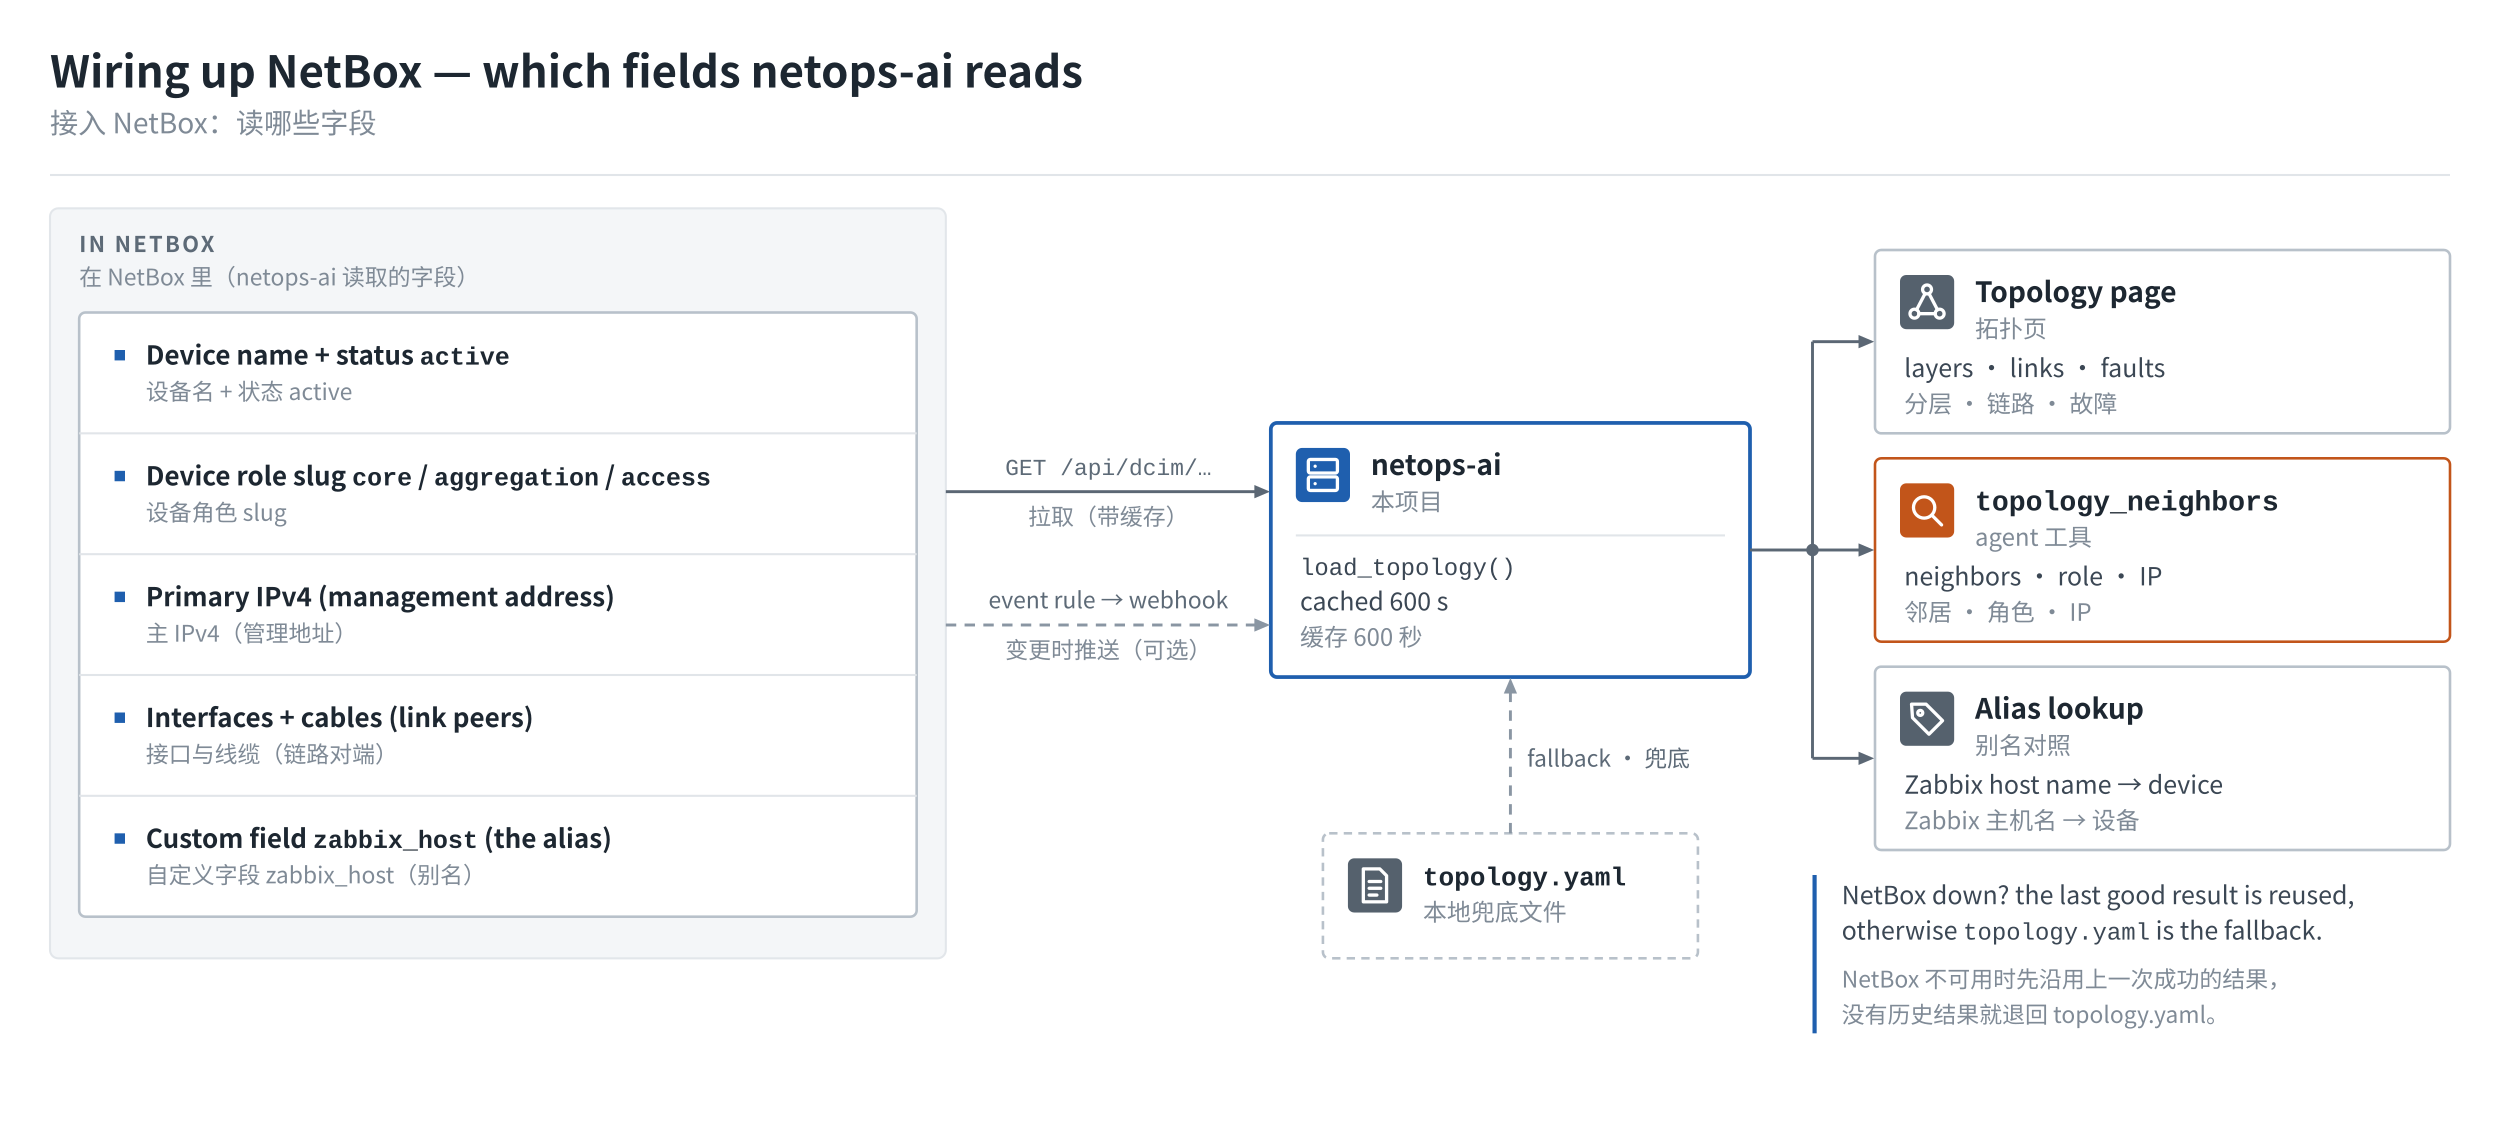
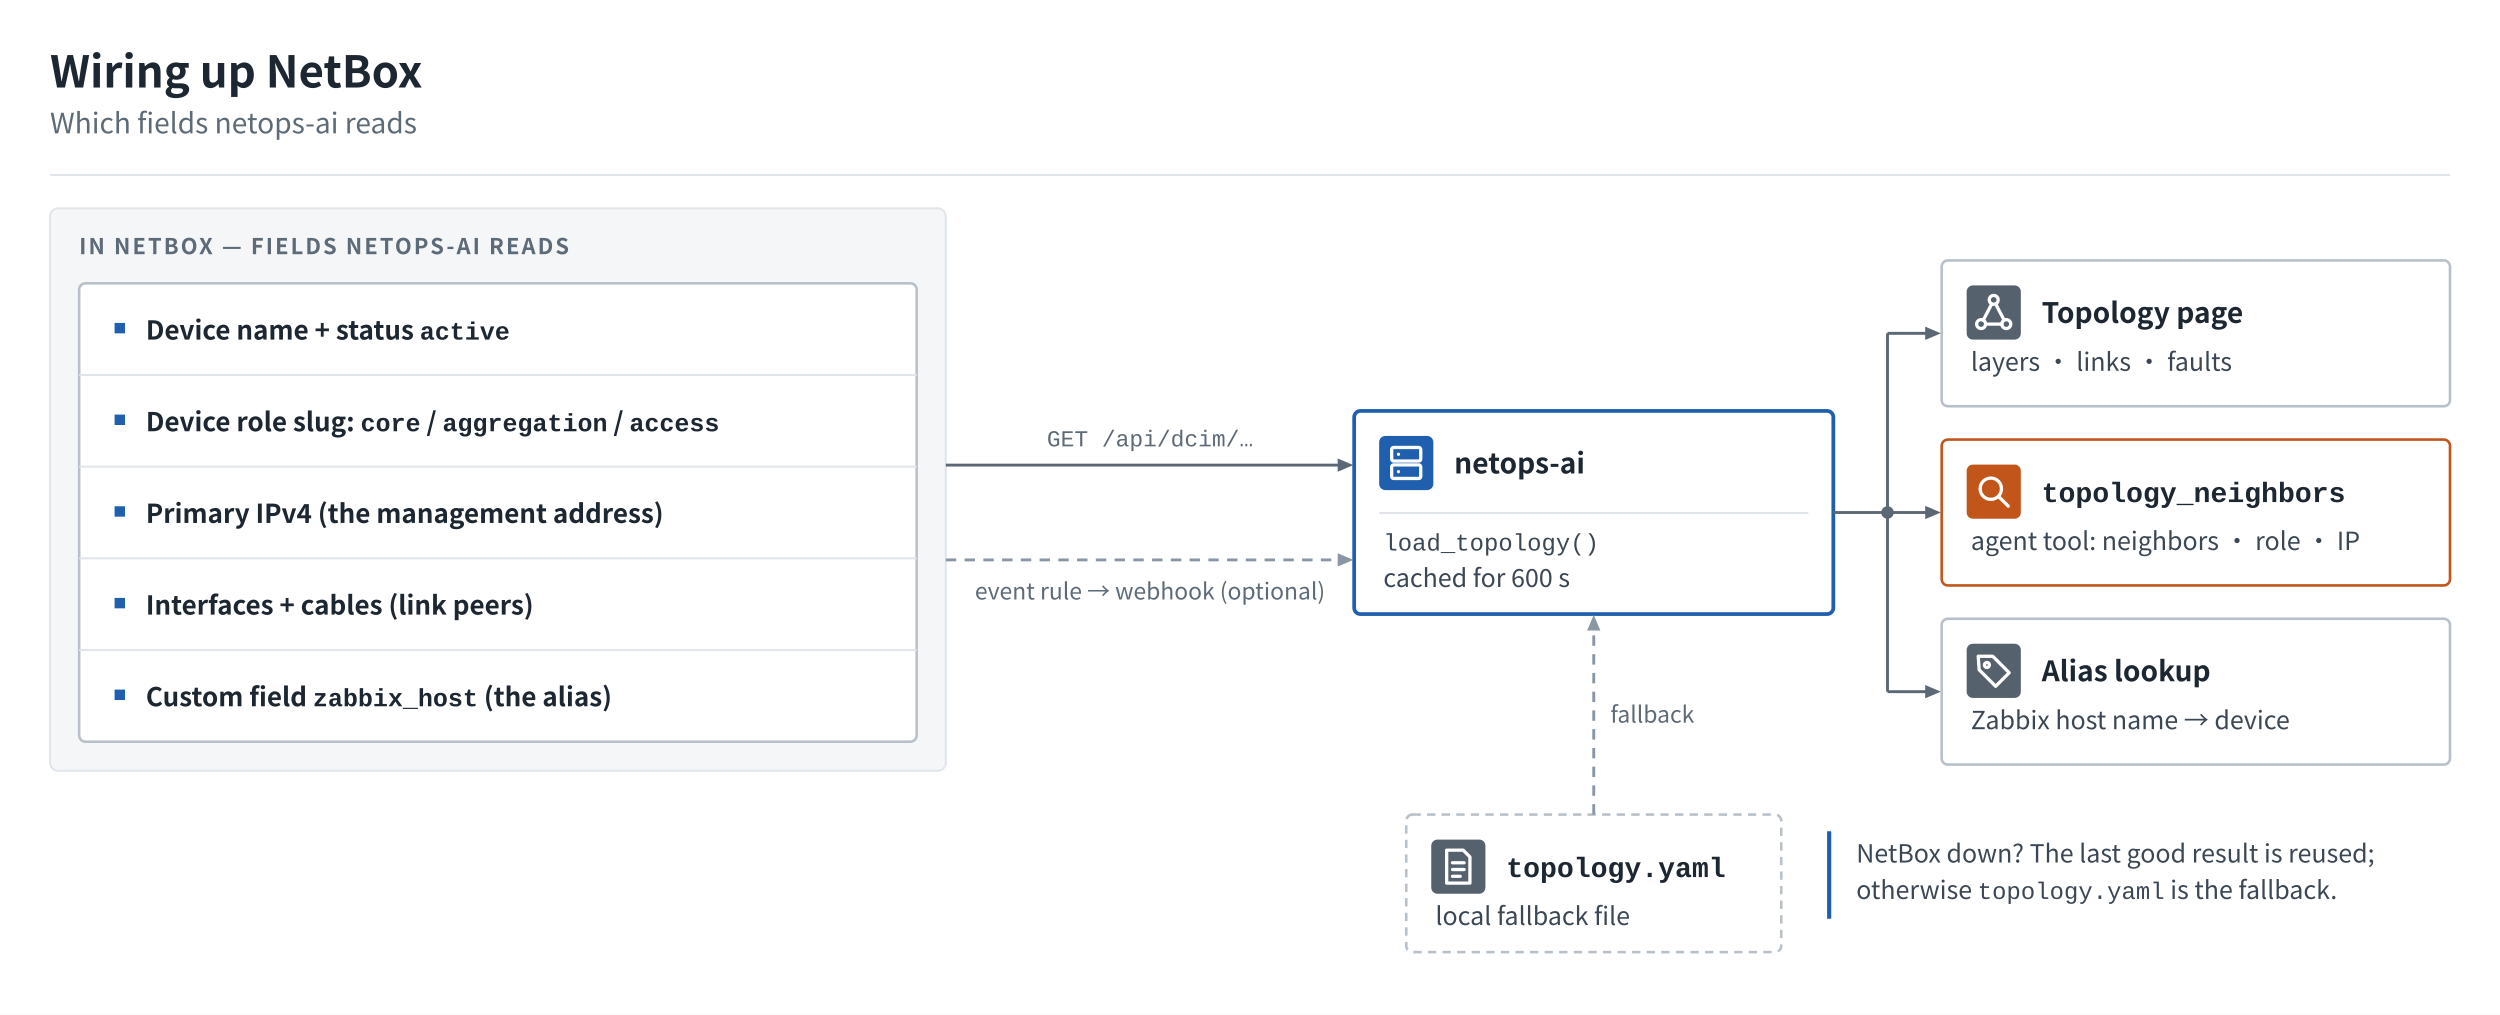
- <svg xmlns="http://www.w3.org/2000/svg" width="1200" height="540" viewBox="0 0 1200 540">
+ <svg xmlns="http://www.w3.org/2000/svg" width="1200" height="487" viewBox="0 0 1200 487">
  <defs>
    <marker id="m5b6774" viewBox="0 0 8 8" refX="1.5" refY="4" markerWidth="7.5" markerHeight="7.5" markerUnits="userSpaceOnUse" orient="auto-start-reverse">
      <path d="M0,0.6 L8,4 L0,7.4 z" fill="#5b6774" />
    </marker>
    <marker id="m8a96a3" viewBox="0 0 8 8" refX="1.5" refY="4" markerWidth="7.5" markerHeight="7.5" markerUnits="userSpaceOnUse" orient="auto-start-reverse">
      <path d="M0,0.6 L8,4 L0,7.4 z" fill="#8a96a3" />
    </marker>
  </defs>
-   <rect width="1200" height="540" fill="#ffffff" />
-   <text id="t1" x="24" y="42" font-family="'Segoe UI','Microsoft YaHei','PingFang SC','Noto Sans CJK SC',sans-serif" font-size="21" fill="#1d2731" font-weight="700">Wiring up NetBox — which fields netops-ai reads</text>
-   <text id="t2" x="24" y="64" font-family="'Segoe UI','Microsoft YaHei','PingFang SC','Noto Sans CJK SC',sans-serif" font-size="13.5" fill="#7f8a96">接入 NetBox：读哪些字段</text>
+   <rect width="100%" height="100%" fill="#ffffff" />
+   <text id="t1" x="24" y="42" font-family="'Segoe UI','Microsoft YaHei','PingFang SC','Noto Sans CJK SC',sans-serif" font-size="21" fill="#1d2731" font-weight="700">Wiring up NetBox</text>
+   <text id="t2" x="24" y="64" font-family="'Segoe UI','Microsoft YaHei','PingFang SC','Noto Sans CJK SC',sans-serif" font-size="13.5" fill="#5d6a77">Which fields netops-ai reads</text>
  <line x1="24" y1="84" x2="1176" y2="84" stroke="#e1e5e9" stroke-width="1" />
-   <rect x="24" y="100" width="430" height="360" rx="4" fill="#f4f6f8" stroke="#e2e6ea" stroke-width="1" />
-   <text id="t3" x="38" y="121" font-family="'Segoe UI','Microsoft YaHei','PingFang SC','Noto Sans CJK SC',sans-serif" font-size="10.5" fill="#5d6a77" font-weight="700" letter-spacing="1.1">IN NETBOX</text>
-   <text id="t4" x="38" y="137" font-family="'Segoe UI','Microsoft YaHei','PingFang SC','Noto Sans CJK SC',sans-serif" font-size="11" fill="#7f8a96">在 NetBox 里（netops-ai 读取的字段）</text>
-   <rect x="38" y="150" width="402" height="290" rx="3" fill="#ffffff" stroke="#b8c1ca" stroke-width="1.25" />
-   <rect x="55" y="168" width="5" height="5" fill="#1f5fae" />
-   <text id="t5" x="70" y="175" font-family="'Segoe UI','Microsoft YaHei','PingFang SC','Noto Sans CJK SC',sans-serif" font-size="12.5" fill="#1d2731" font-weight="600">Device name + status <tspan font-family="'Cascadia Mono',Consolas,'Courier New',monospace" font-size="12">active</tspan>
+   <rect x="24" y="100" width="430" height="270" rx="4" fill="#f4f6f8" stroke="#e2e6ea" stroke-width="1" />
+   <text id="t3" x="38" y="122" font-family="'Segoe UI','Microsoft YaHei','PingFang SC','Noto Sans CJK SC',sans-serif" font-size="10.5" fill="#5d6a77" font-weight="700" letter-spacing="1">IN NETBOX — FIELDS NETOPS-AI READS</text>
+   <rect x="38" y="136" width="402" height="220" rx="3" fill="#ffffff" stroke="#b8c1ca" stroke-width="1.25" />
+   <rect x="55" y="155" width="5" height="5" fill="#1f5fae" />
+   <text id="t4" x="70" y="163" font-family="'Segoe UI','Microsoft YaHei','PingFang SC','Noto Sans CJK SC',sans-serif" font-size="12.5" fill="#1d2731" font-weight="600">Device name + status <tspan font-family="'Cascadia Mono',Consolas,'Courier New',monospace" font-size="12">active</tspan>
  </text>
-   <text id="t6" x="70" y="192" font-family="'Segoe UI','Microsoft YaHei','PingFang SC','Noto Sans CJK SC',sans-serif" font-size="11" fill="#7f8a96">设备名 + 状态 active</text>
-   <line x1="38" y1="208" x2="440" y2="208" stroke="#e1e5e9" stroke-width="1" />
-   <rect x="55" y="226" width="5" height="5" fill="#1f5fae" />
-   <text id="t7" x="70" y="233" font-family="'Segoe UI','Microsoft YaHei','PingFang SC','Noto Sans CJK SC',sans-serif" font-size="12.5" fill="#1d2731" font-weight="600">Device role slug  <tspan font-family="'Cascadia Mono',Consolas,'Courier New',monospace" font-size="12">core</tspan> / <tspan font-family="'Cascadia Mono',Consolas,'Courier New',monospace" font-size="12">aggregation</tspan> / <tspan font-family="'Cascadia Mono',Consolas,'Courier New',monospace" font-size="12">access</tspan>
+   <line x1="38" y1="180" x2="440" y2="180" stroke="#e1e5e9" stroke-width="1" />
+   <rect x="55" y="199" width="5" height="5" fill="#1f5fae" />
+   <text id="t5" x="70" y="207" font-family="'Segoe UI','Microsoft YaHei','PingFang SC','Noto Sans CJK SC',sans-serif" font-size="12.5" fill="#1d2731" font-weight="600">Device role slug: <tspan font-family="'Cascadia Mono',Consolas,'Courier New',monospace" font-size="12">core</tspan> / <tspan font-family="'Cascadia Mono',Consolas,'Courier New',monospace" font-size="12">aggregation</tspan> / <tspan font-family="'Cascadia Mono',Consolas,'Courier New',monospace" font-size="12">access</tspan>
  </text>
-   <text id="t8" x="70" y="250" font-family="'Segoe UI','Microsoft YaHei','PingFang SC','Noto Sans CJK SC',sans-serif" font-size="11" fill="#7f8a96">设备角色 slug</text>
-   <line x1="38" y1="266" x2="440" y2="266" stroke="#e1e5e9" stroke-width="1" />
-   <rect x="55" y="284" width="5" height="5" fill="#1f5fae" />
-   <text id="t9" x="70" y="291" font-family="'Segoe UI','Microsoft YaHei','PingFang SC','Noto Sans CJK SC',sans-serif" font-size="12.5" fill="#1d2731" font-weight="600">Primary IPv4  (management address)</text>
-   <text id="t10" x="70" y="308" font-family="'Segoe UI','Microsoft YaHei','PingFang SC','Noto Sans CJK SC',sans-serif" font-size="11" fill="#7f8a96">主 IPv4（管理地址）</text>
-   <line x1="38" y1="324" x2="440" y2="324" stroke="#e1e5e9" stroke-width="1" />
-   <rect x="55" y="342" width="5" height="5" fill="#1f5fae" />
-   <text id="t11" x="70" y="349" font-family="'Segoe UI','Microsoft YaHei','PingFang SC','Noto Sans CJK SC',sans-serif" font-size="12.5" fill="#1d2731" font-weight="600">Interfaces + cables  (link peers)</text>
-   <text id="t12" x="70" y="366" font-family="'Segoe UI','Microsoft YaHei','PingFang SC','Noto Sans CJK SC',sans-serif" font-size="11" fill="#7f8a96">接口与线缆（链路对端）</text>
-   <line x1="38" y1="382" x2="440" y2="382" stroke="#e1e5e9" stroke-width="1" />
-   <rect x="55" y="400" width="5" height="5" fill="#1f5fae" />
-   <text id="t13" x="70" y="407" font-family="'Segoe UI','Microsoft YaHei','PingFang SC','Noto Sans CJK SC',sans-serif" font-size="12.5" fill="#1d2731" font-weight="600">Custom field  <tspan font-family="'Cascadia Mono',Consolas,'Courier New',monospace" font-size="12">zabbix_host</tspan>  (the alias)</text>
-   <text id="t14" x="70" y="424" font-family="'Segoe UI','Microsoft YaHei','PingFang SC','Noto Sans CJK SC',sans-serif" font-size="11" fill="#7f8a96">自定义字段 zabbix_host（别名）</text>
-   <rect x="610" y="203" width="230" height="122" rx="3" fill="#ffffff" stroke="#1f5fae" stroke-width="1.8" />
-   <rect x="622" y="215" width="26" height="26" rx="3" fill="#1f5fae" />
-   <g transform="translate(623.82,216.82) scale(0.93)" fill="none" stroke="#ffffff" stroke-width="1.7" stroke-linecap="round" stroke-linejoin="round">
+   <line x1="38" y1="224" x2="440" y2="224" stroke="#e1e5e9" stroke-width="1" />
+   <rect x="55" y="243" width="5" height="5" fill="#1f5fae" />
+   <text id="t6" x="70" y="251" font-family="'Segoe UI','Microsoft YaHei','PingFang SC','Noto Sans CJK SC',sans-serif" font-size="12.5" fill="#1d2731" font-weight="600">Primary IPv4 (the management address)</text>
+   <line x1="38" y1="268" x2="440" y2="268" stroke="#e1e5e9" stroke-width="1" />
+   <rect x="55" y="287" width="5" height="5" fill="#1f5fae" />
+   <text id="t7" x="70" y="295" font-family="'Segoe UI','Microsoft YaHei','PingFang SC','Noto Sans CJK SC',sans-serif" font-size="12.5" fill="#1d2731" font-weight="600">Interfaces + cables (link peers)</text>
+   <line x1="38" y1="312" x2="440" y2="312" stroke="#e1e5e9" stroke-width="1" />
+   <rect x="55" y="331" width="5" height="5" fill="#1f5fae" />
+   <text id="t8" x="70" y="339" font-family="'Segoe UI','Microsoft YaHei','PingFang SC','Noto Sans CJK SC',sans-serif" font-size="12.5" fill="#1d2731" font-weight="600">Custom field <tspan font-family="'Cascadia Mono',Consolas,'Courier New',monospace" font-size="12">zabbix_host</tspan> (the alias)</text>
+   <rect x="650" y="197.25" width="230" height="97.5" rx="3" fill="#ffffff" stroke="#1f5fae" stroke-width="1.8" />
+   <rect x="662" y="209.25" width="26" height="26" rx="3" fill="#1f5fae" />
+   <g transform="translate(663.82,211.07) scale(0.93)" fill="none" stroke="#ffffff" stroke-width="1.7" stroke-linecap="round" stroke-linejoin="round">
    <rect x="4.5" y="4" width="15" height="7" rx="1" />
    <rect x="4.5" y="13" width="15" height="7" rx="1" />
    <path d="M8 7.5h.01M8 16.5h.01" />
  </g>
-   <text id="t15" x="658" y="228" font-family="'Segoe UI','Microsoft YaHei','PingFang SC','Noto Sans CJK SC',sans-serif" font-size="13.5" fill="#1d2731" font-weight="600">netops-ai</text>
-   <text id="t16" x="658" y="245" font-family="'Segoe UI','Microsoft YaHei','PingFang SC','Noto Sans CJK SC',sans-serif" font-size="11.5" fill="#7f8a96">本项目</text>
-   <line x1="622" y1="257" x2="828" y2="257" stroke="#e1e5e9" stroke-width="1" />
-   <text id="t17" x="624" y="276" font-family="'Segoe UI','Microsoft YaHei','PingFang SC','Noto Sans CJK SC',sans-serif" font-size="12" fill="#3b4754">
+   <text id="t9" x="698" y="227.25" font-family="'Segoe UI','Microsoft YaHei','PingFang SC','Noto Sans CJK SC',sans-serif" font-size="13.5" fill="#1d2731" font-weight="600">netops-ai</text>
+   <line x1="662" y1="246.25" x2="868" y2="246.25" stroke="#e1e5e9" stroke-width="1" />
+   <text id="t10" x="664" y="264.25" font-family="'Segoe UI','Microsoft YaHei','PingFang SC','Noto Sans CJK SC',sans-serif" font-size="12" fill="#3b4754">
    <tspan font-family="'Cascadia Mono',Consolas,'Courier New',monospace" font-size="11.5">load_topology()</tspan>
  </text>
-   <text id="t18" x="624" y="293" font-family="'Segoe UI','Microsoft YaHei','PingFang SC','Noto Sans CJK SC',sans-serif" font-size="12" fill="#3b4754">cached 600 s</text>
-   <text id="t19" x="624" y="310" font-family="'Segoe UI','Microsoft YaHei','PingFang SC','Noto Sans CJK SC',sans-serif" font-size="11.5" fill="#7f8a96">缓存 600 秒</text>
-   <path d="M 454 236 L 603.5 236" fill="none" stroke="#5b6774" stroke-width="1.4" stroke-linejoin="round" marker-end="url(#m5b6774)" />
-   <rect rx="2" fill="#ffffff" x="479.7" y="216.5" width="105.2" height="16.0" />
-   <text id="t20" x="532" y="228" font-family="'Cascadia Mono',Consolas,'Courier New',monospace" font-size="11" fill="#5d6a77" text-anchor="middle">GET /api/dcim/…</text>
-   <rect rx="2" fill="#ffffff" x="488.5" y="238.5" width="86.0" height="18.0" />
-   <text id="t21" x="532" y="252" font-family="'Segoe UI','Microsoft YaHei','PingFang SC','Noto Sans CJK SC',sans-serif" font-size="11" fill="#7f8a96" text-anchor="middle">拉取（带缓存）</text>
-   <path d="M 454 300 L 603.5 300" fill="none" stroke="#8a96a3" stroke-width="1.4" stroke-dasharray="5 4" stroke-linejoin="round" marker-end="url(#m8a96a3)" />
-   <rect rx="2" fill="#ffffff" x="473.8" y="278.5" width="117.0" height="18.0" />
-   <text id="t22" x="532" y="292" font-family="'Segoe UI','Microsoft YaHei','PingFang SC','Noto Sans CJK SC',sans-serif" font-size="11" fill="#5d6a77" text-anchor="middle">event rule → webhook</text>
-   <rect rx="2" fill="#ffffff" x="477.5" y="302.5" width="108.0" height="18.0" />
-   <text id="t23" x="532" y="316" font-family="'Segoe UI','Microsoft YaHei','PingFang SC','Noto Sans CJK SC',sans-serif" font-size="11" fill="#7f8a96" text-anchor="middle">变更时推送（可选）</text>
-   <rect x="900" y="120" width="276" height="88" rx="3" fill="#ffffff" stroke="#b8c1ca" stroke-width="1.25" />
-   <rect x="912" y="132" width="26" height="26" rx="3" fill="#55616d" />
-   <g transform="translate(913.82,133.82) scale(0.93)" fill="none" stroke="#ffffff" stroke-width="1.7" stroke-linecap="round" stroke-linejoin="round">
+   <text id="t11" x="664" y="281.75" font-family="'Segoe UI','Microsoft YaHei','PingFang SC','Noto Sans CJK SC',sans-serif" font-size="12" fill="#3b4754">cached for 600 s</text>
+   <path d="M 454 223.25 L 643.5 223.25" fill="none" stroke="#5b6774" stroke-width="1.4" stroke-linejoin="round" marker-end="url(#m5b6774)" />
+   <rect rx="2" fill="#ffffff" x="499.7" y="202.8" width="105.2" height="16.0" />
+   <text id="t12" x="552" y="214.25" font-family="'Cascadia Mono',Consolas,'Courier New',monospace" font-size="11" fill="#5d6a77" text-anchor="middle">GET /api/dcim/…</text>
+   <path d="M 454 268.75 L 643.5 268.75" fill="none" stroke="#8a96a3" stroke-width="1.4" stroke-dasharray="5 4" stroke-linejoin="round" marker-end="url(#m8a96a3)" />
+   <rect rx="2" fill="#ffffff" x="468.8" y="274.3" width="166.4" height="18.0" />
+   <text id="t13" x="552" y="287.75" font-family="'Segoe UI','Microsoft YaHei','PingFang SC','Noto Sans CJK SC',sans-serif" font-size="11" fill="#5d6a77" text-anchor="middle">event rule → webhook (optional)</text>
+   <rect x="932" y="125" width="244" height="70" rx="3" fill="#ffffff" stroke="#b8c1ca" stroke-width="1.25" />
+   <rect x="944" y="137" width="26" height="26" rx="3" fill="#55616d" />
+   <g transform="translate(945.82,138.82) scale(0.93)" fill="none" stroke="#ffffff" stroke-width="1.7" stroke-linecap="round" stroke-linejoin="round">
    <circle cx="12" cy="5.5" r="2.3" />
    <circle cx="5.5" cy="18" r="2.3" />
    <circle cx="18.5" cy="18" r="2.3" />
    <path d="M11 7.6 6.6 16M13 7.6l4.4 8.4M7.8 18h8.4" />
  </g>
-   <text id="t24" x="948" y="145" font-family="'Segoe UI','Microsoft YaHei','PingFang SC','Noto Sans CJK SC',sans-serif" font-size="13.5" fill="#1d2731" font-weight="600">Topology page</text>
-   <text id="t25" x="948" y="162" font-family="'Segoe UI','Microsoft YaHei','PingFang SC','Noto Sans CJK SC',sans-serif" font-size="11.5" fill="#7f8a96">拓扑页</text>
-   <text id="t26" x="914" y="181" font-family="'Segoe UI','Microsoft YaHei','PingFang SC','Noto Sans CJK SC',sans-serif" font-size="12" fill="#3b4754">layers · links · faults</text>
-   <text id="t27" x="914" y="198" font-family="'Segoe UI','Microsoft YaHei','PingFang SC','Noto Sans CJK SC',sans-serif" font-size="11.5" fill="#7f8a96">分层 · 链路 · 故障</text>
-   <rect x="900" y="220" width="276" height="88" rx="3" fill="#ffffff" stroke="#c2551a" stroke-width="1.25" />
-   <rect x="912" y="232" width="26" height="26" rx="3" fill="#c2551a" />
-   <g transform="translate(913.82,233.82) scale(0.93)" fill="none" stroke="#ffffff" stroke-width="1.7" stroke-linecap="round" stroke-linejoin="round">
+   <text id="t14" x="980" y="155" font-family="'Segoe UI','Microsoft YaHei','PingFang SC','Noto Sans CJK SC',sans-serif" font-size="13.5" fill="#1d2731" font-weight="600">Topology page</text>
+   <text id="t15" x="946" y="178" font-family="'Segoe UI','Microsoft YaHei','PingFang SC','Noto Sans CJK SC',sans-serif" font-size="12" fill="#3b4754">layers · links · faults</text>
+   <rect x="932" y="211" width="244" height="70" rx="3" fill="#ffffff" stroke="#c2551a" stroke-width="1.25" />
+   <rect x="944" y="223" width="26" height="26" rx="3" fill="#c2551a" />
+   <g transform="translate(945.82,224.82) scale(0.93)" fill="none" stroke="#ffffff" stroke-width="1.7" stroke-linecap="round" stroke-linejoin="round">
    <circle cx="10.5" cy="10.5" r="5.5" />
    <path d="m14.5 14.5 5 5" />
  </g>
-   <text id="t28" x="948" y="245" font-family="'Cascadia Mono',Consolas,'Courier New',monospace" font-size="13.5" fill="#1d2731" font-weight="600">topology_neighbors</text>
-   <text id="t29" x="948" y="262" font-family="'Segoe UI','Microsoft YaHei','PingFang SC','Noto Sans CJK SC',sans-serif" font-size="11.5" fill="#7f8a96">agent 工具</text>
-   <text id="t30" x="914" y="281" font-family="'Segoe UI','Microsoft YaHei','PingFang SC','Noto Sans CJK SC',sans-serif" font-size="12" fill="#3b4754">neighbors · role · IP</text>
-   <text id="t31" x="914" y="298" font-family="'Segoe UI','Microsoft YaHei','PingFang SC','Noto Sans CJK SC',sans-serif" font-size="11.5" fill="#7f8a96">邻居 · 角色 · IP</text>
-   <rect x="900" y="320" width="276" height="88" rx="3" fill="#ffffff" stroke="#b8c1ca" stroke-width="1.25" />
-   <rect x="912" y="332" width="26" height="26" rx="3" fill="#55616d" />
-   <g transform="translate(913.82,333.82) scale(0.93)" fill="none" stroke="#ffffff" stroke-width="1.7" stroke-linecap="round" stroke-linejoin="round">
+   <text id="t16" x="980" y="241" font-family="'Cascadia Mono',Consolas,'Courier New',monospace" font-size="13.5" fill="#1d2731" font-weight="600">topology_neighbors</text>
+   <text id="t17" x="946" y="264" font-family="'Segoe UI','Microsoft YaHei','PingFang SC','Noto Sans CJK SC',sans-serif" font-size="12" fill="#3b4754">agent tool: neighbors · role · IP</text>
+   <rect x="932" y="297" width="244" height="70" rx="3" fill="#ffffff" stroke="#b8c1ca" stroke-width="1.25" />
+   <rect x="944" y="309" width="26" height="26" rx="3" fill="#55616d" />
+   <g transform="translate(945.82,310.82) scale(0.93)" fill="none" stroke="#ffffff" stroke-width="1.7" stroke-linecap="round" stroke-linejoin="round">
    <path d="M4 4.5h7.5l8.5 8.5-7 7-8.5-8.5z" />
    <circle cx="8.5" cy="9" r="1.3" />
  </g>
-   <text id="t32" x="948" y="345" font-family="'Segoe UI','Microsoft YaHei','PingFang SC','Noto Sans CJK SC',sans-serif" font-size="13.5" fill="#1d2731" font-weight="600">Alias lookup</text>
-   <text id="t33" x="948" y="362" font-family="'Segoe UI','Microsoft YaHei','PingFang SC','Noto Sans CJK SC',sans-serif" font-size="11.5" fill="#7f8a96">别名对照</text>
-   <text id="t34" x="914" y="381" font-family="'Segoe UI','Microsoft YaHei','PingFang SC','Noto Sans CJK SC',sans-serif" font-size="12" fill="#3b4754">Zabbix host name → device</text>
-   <text id="t35" x="914" y="398" font-family="'Segoe UI','Microsoft YaHei','PingFang SC','Noto Sans CJK SC',sans-serif" font-size="11.5" fill="#7f8a96">Zabbix 主机名 → 设备</text>
-   <path d="M 840 264 L 870 264" fill="none" stroke="#5b6774" stroke-width="1.4" stroke-linejoin="round" />
-   <path d="M 870 164 L 870 364" fill="none" stroke="#5b6774" stroke-width="1.4" stroke-linejoin="round" />
-   <circle cx="870" cy="264" r="3" fill="#5b6774" />
-   <path d="M 870 164 L 893.5 164" fill="none" stroke="#5b6774" stroke-width="1.4" stroke-linejoin="round" marker-end="url(#m5b6774)" />
-   <path d="M 870 264 L 893.5 264" fill="none" stroke="#5b6774" stroke-width="1.4" stroke-linejoin="round" marker-end="url(#m5b6774)" />
-   <path d="M 870 364 L 893.5 364" fill="none" stroke="#5b6774" stroke-width="1.4" stroke-linejoin="round" marker-end="url(#m5b6774)" />
-   <rect x="635" y="400" width="180" height="60" rx="3" fill="#ffffff" stroke="#b8c1ca" stroke-width="1.25" stroke-dasharray="4 3" />
-   <rect x="647" y="412" width="26" height="26" rx="3" fill="#55616d" />
-   <g transform="translate(648.82,413.82) scale(0.93)" fill="none" stroke="#ffffff" stroke-width="1.7" stroke-linecap="round" stroke-linejoin="round">
+   <text id="t18" x="980" y="327" font-family="'Segoe UI','Microsoft YaHei','PingFang SC','Noto Sans CJK SC',sans-serif" font-size="13.5" fill="#1d2731" font-weight="600">Alias lookup</text>
+   <text id="t19" x="946" y="350" font-family="'Segoe UI','Microsoft YaHei','PingFang SC','Noto Sans CJK SC',sans-serif" font-size="12" fill="#3b4754">Zabbix host name → device</text>
+   <path d="M 880 246 L 906 246" fill="none" stroke="#5b6774" stroke-width="1.4" stroke-linejoin="round" />
+   <path d="M 906 160 L 906 332" fill="none" stroke="#5b6774" stroke-width="1.4" stroke-linejoin="round" />
+   <circle cx="906" cy="246" r="3" fill="#5b6774" />
+   <path d="M 906 160 L 925.5 160" fill="none" stroke="#5b6774" stroke-width="1.4" stroke-linejoin="round" marker-end="url(#m5b6774)" />
+   <path d="M 906 246 L 925.5 246" fill="none" stroke="#5b6774" stroke-width="1.4" stroke-linejoin="round" marker-end="url(#m5b6774)" />
+   <path d="M 906 332 L 925.5 332" fill="none" stroke="#5b6774" stroke-width="1.4" stroke-linejoin="round" marker-end="url(#m5b6774)" />
+   <rect x="675" y="391" width="180" height="66" rx="3" fill="#ffffff" stroke="#b8c1ca" stroke-width="1.25" stroke-dasharray="4 3" />
+   <rect x="687" y="403" width="26" height="26" rx="3" fill="#55616d" />
+   <g transform="translate(688.82,404.82) scale(0.93)" fill="none" stroke="#ffffff" stroke-width="1.7" stroke-linecap="round" stroke-linejoin="round">
    <path d="M6 3.5h8.5L18 7v13.5H6z" />
    <path d="M9 10h6M9 13.5h6M9 17h4" />
  </g>
-   <text id="t36" x="683" y="425" font-family="'Cascadia Mono',Consolas,'Courier New',monospace" font-size="12.5" fill="#1d2731" font-weight="600">topology.yaml</text>
-   <text id="t37" x="683" y="442" font-family="'Segoe UI','Microsoft YaHei','PingFang SC','Noto Sans CJK SC',sans-serif" font-size="11.5" fill="#7f8a96">本地兜底文件</text>
-   <path d="M 725 400 L 725 331.5" fill="none" stroke="#8a96a3" stroke-width="1.4" stroke-dasharray="5 4" stroke-linejoin="round" marker-end="url(#m8a96a3)" />
-   <rect rx="2" fill="#ffffff" x="729.0" y="354.5" width="76.4" height="18.0" />
-   <text id="t38" x="733" y="368" font-family="'Segoe UI','Microsoft YaHei','PingFang SC','Noto Sans CJK SC',sans-serif" font-size="11" fill="#5d6a77">fallback · 兜底</text>
-   <rect x="870" y="420" width="2" height="76" fill="#1f5fae" />
-   <text id="t39" x="884" y="434" font-family="'Segoe UI','Microsoft YaHei','PingFang SC','Noto Sans CJK SC',sans-serif" font-size="12" fill="#3b4754">NetBox down? the last good result is reused,</text>
-   <text id="t40" x="884" y="451" font-family="'Segoe UI','Microsoft YaHei','PingFang SC','Noto Sans CJK SC',sans-serif" font-size="12" fill="#3b4754">otherwise <tspan font-family="'Cascadia Mono',Consolas,'Courier New',monospace" font-size="11.5">topology.yaml</tspan> is the fallback.</text>
-   <text id="t41" x="884" y="474" font-family="'Segoe UI','Microsoft YaHei','PingFang SC','Noto Sans CJK SC',sans-serif" font-size="11" fill="#7f8a96">NetBox 不可用时先沿用上一次成功的结果，</text>
-   <text id="t42" x="884" y="491" font-family="'Segoe UI','Microsoft YaHei','PingFang SC','Noto Sans CJK SC',sans-serif" font-size="11" fill="#7f8a96">没有历史结果就退回 topology.yaml。</text>
+   <text id="t20" x="723" y="421" font-family="'Cascadia Mono',Consolas,'Courier New',monospace" font-size="13.5" fill="#1d2731" font-weight="600">topology.yaml</text>
+   <text id="t21" x="689" y="444" font-family="'Segoe UI','Microsoft YaHei','PingFang SC','Noto Sans CJK SC',sans-serif" font-size="12" fill="#3b4754">local fallback file</text>
+   <path d="M 765 391 L 765 301.25" fill="none" stroke="#8a96a3" stroke-width="1.4" stroke-dasharray="5 4" stroke-linejoin="round" marker-end="url(#m8a96a3)" />
+   <rect rx="2" fill="#ffffff" x="769.0" y="333.4" width="45.5" height="18.0" />
+   <text id="t22" x="773" y="346.88" font-family="'Segoe UI','Microsoft YaHei','PingFang SC','Noto Sans CJK SC',sans-serif" font-size="11" fill="#5d6a77">fallback</text>
+   <rect x="877.0" y="399.0" width="2" height="42" fill="#1f5fae" />
+   <text id="t23" x="891" y="414" font-family="'Segoe UI','Microsoft YaHei','PingFang SC','Noto Sans CJK SC',sans-serif" font-size="12" fill="#3b4754">NetBox down? The last good result is reused;</text>
+   <text id="t24" x="891" y="431.5" font-family="'Segoe UI','Microsoft YaHei','PingFang SC','Noto Sans CJK SC',sans-serif" font-size="12" fill="#3b4754">otherwise <tspan font-family="'Cascadia Mono',Consolas,'Courier New',monospace" font-size="11.5">topology.yaml</tspan> is the fallback.</text>
</svg>
